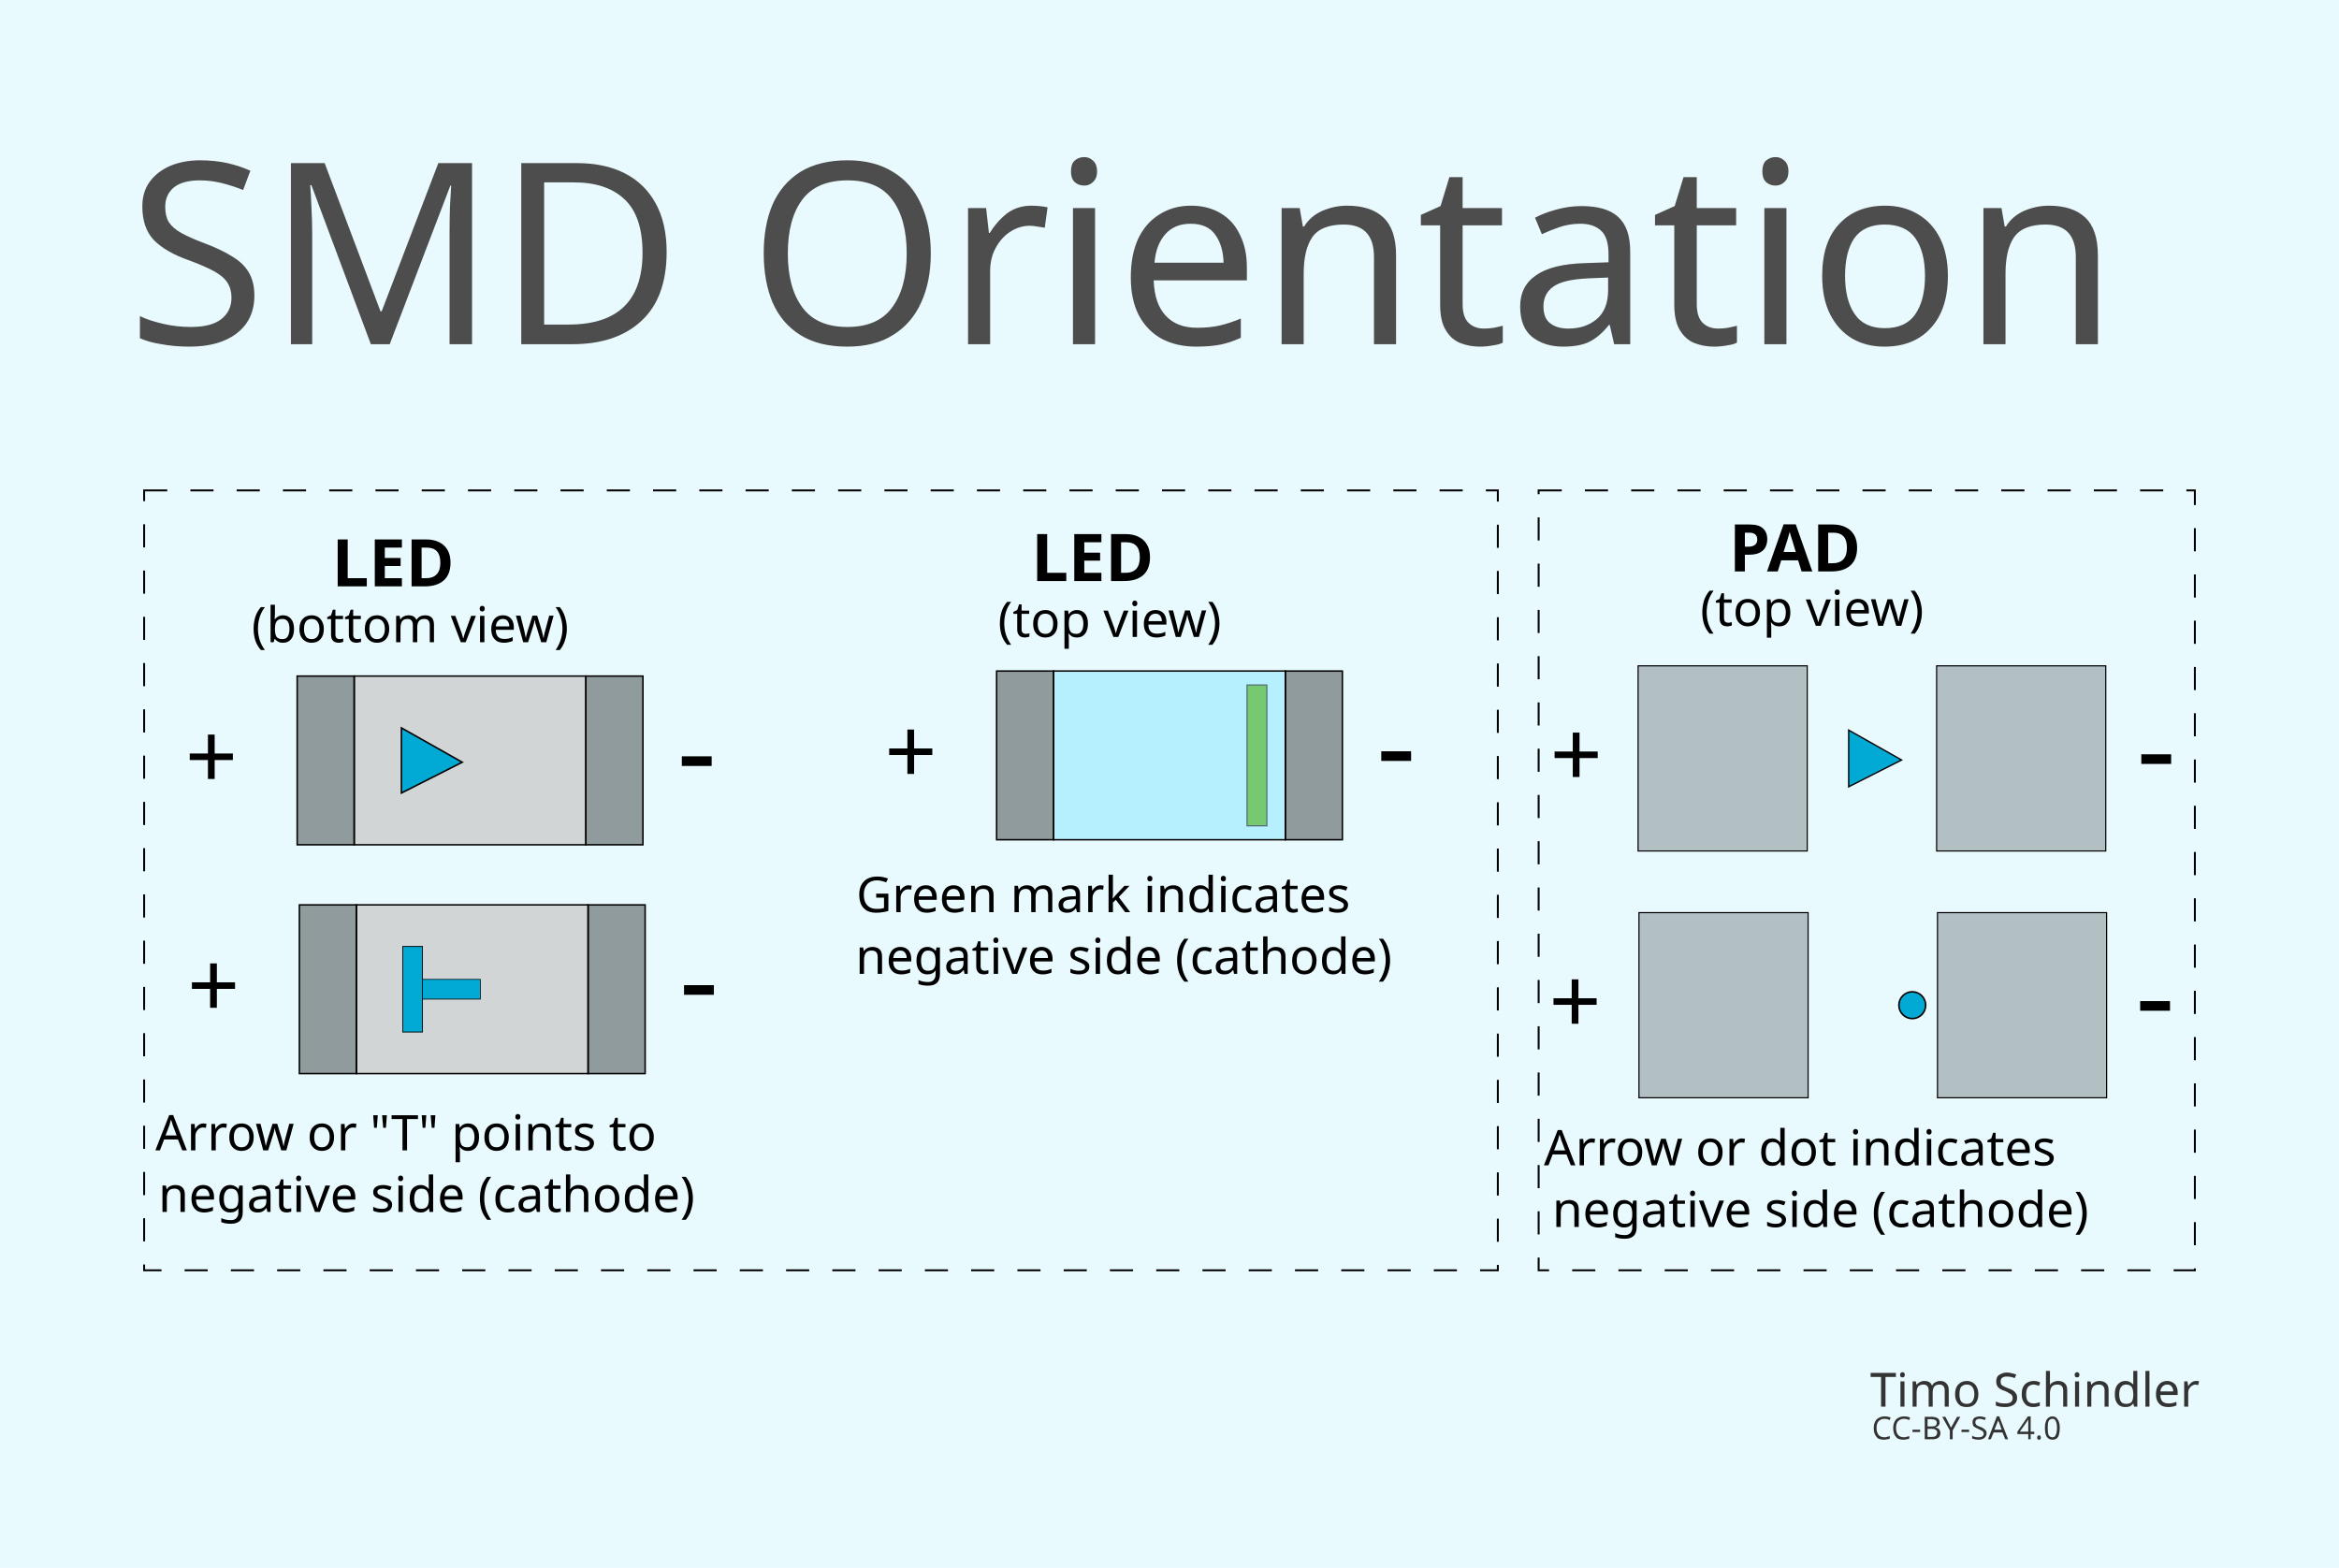
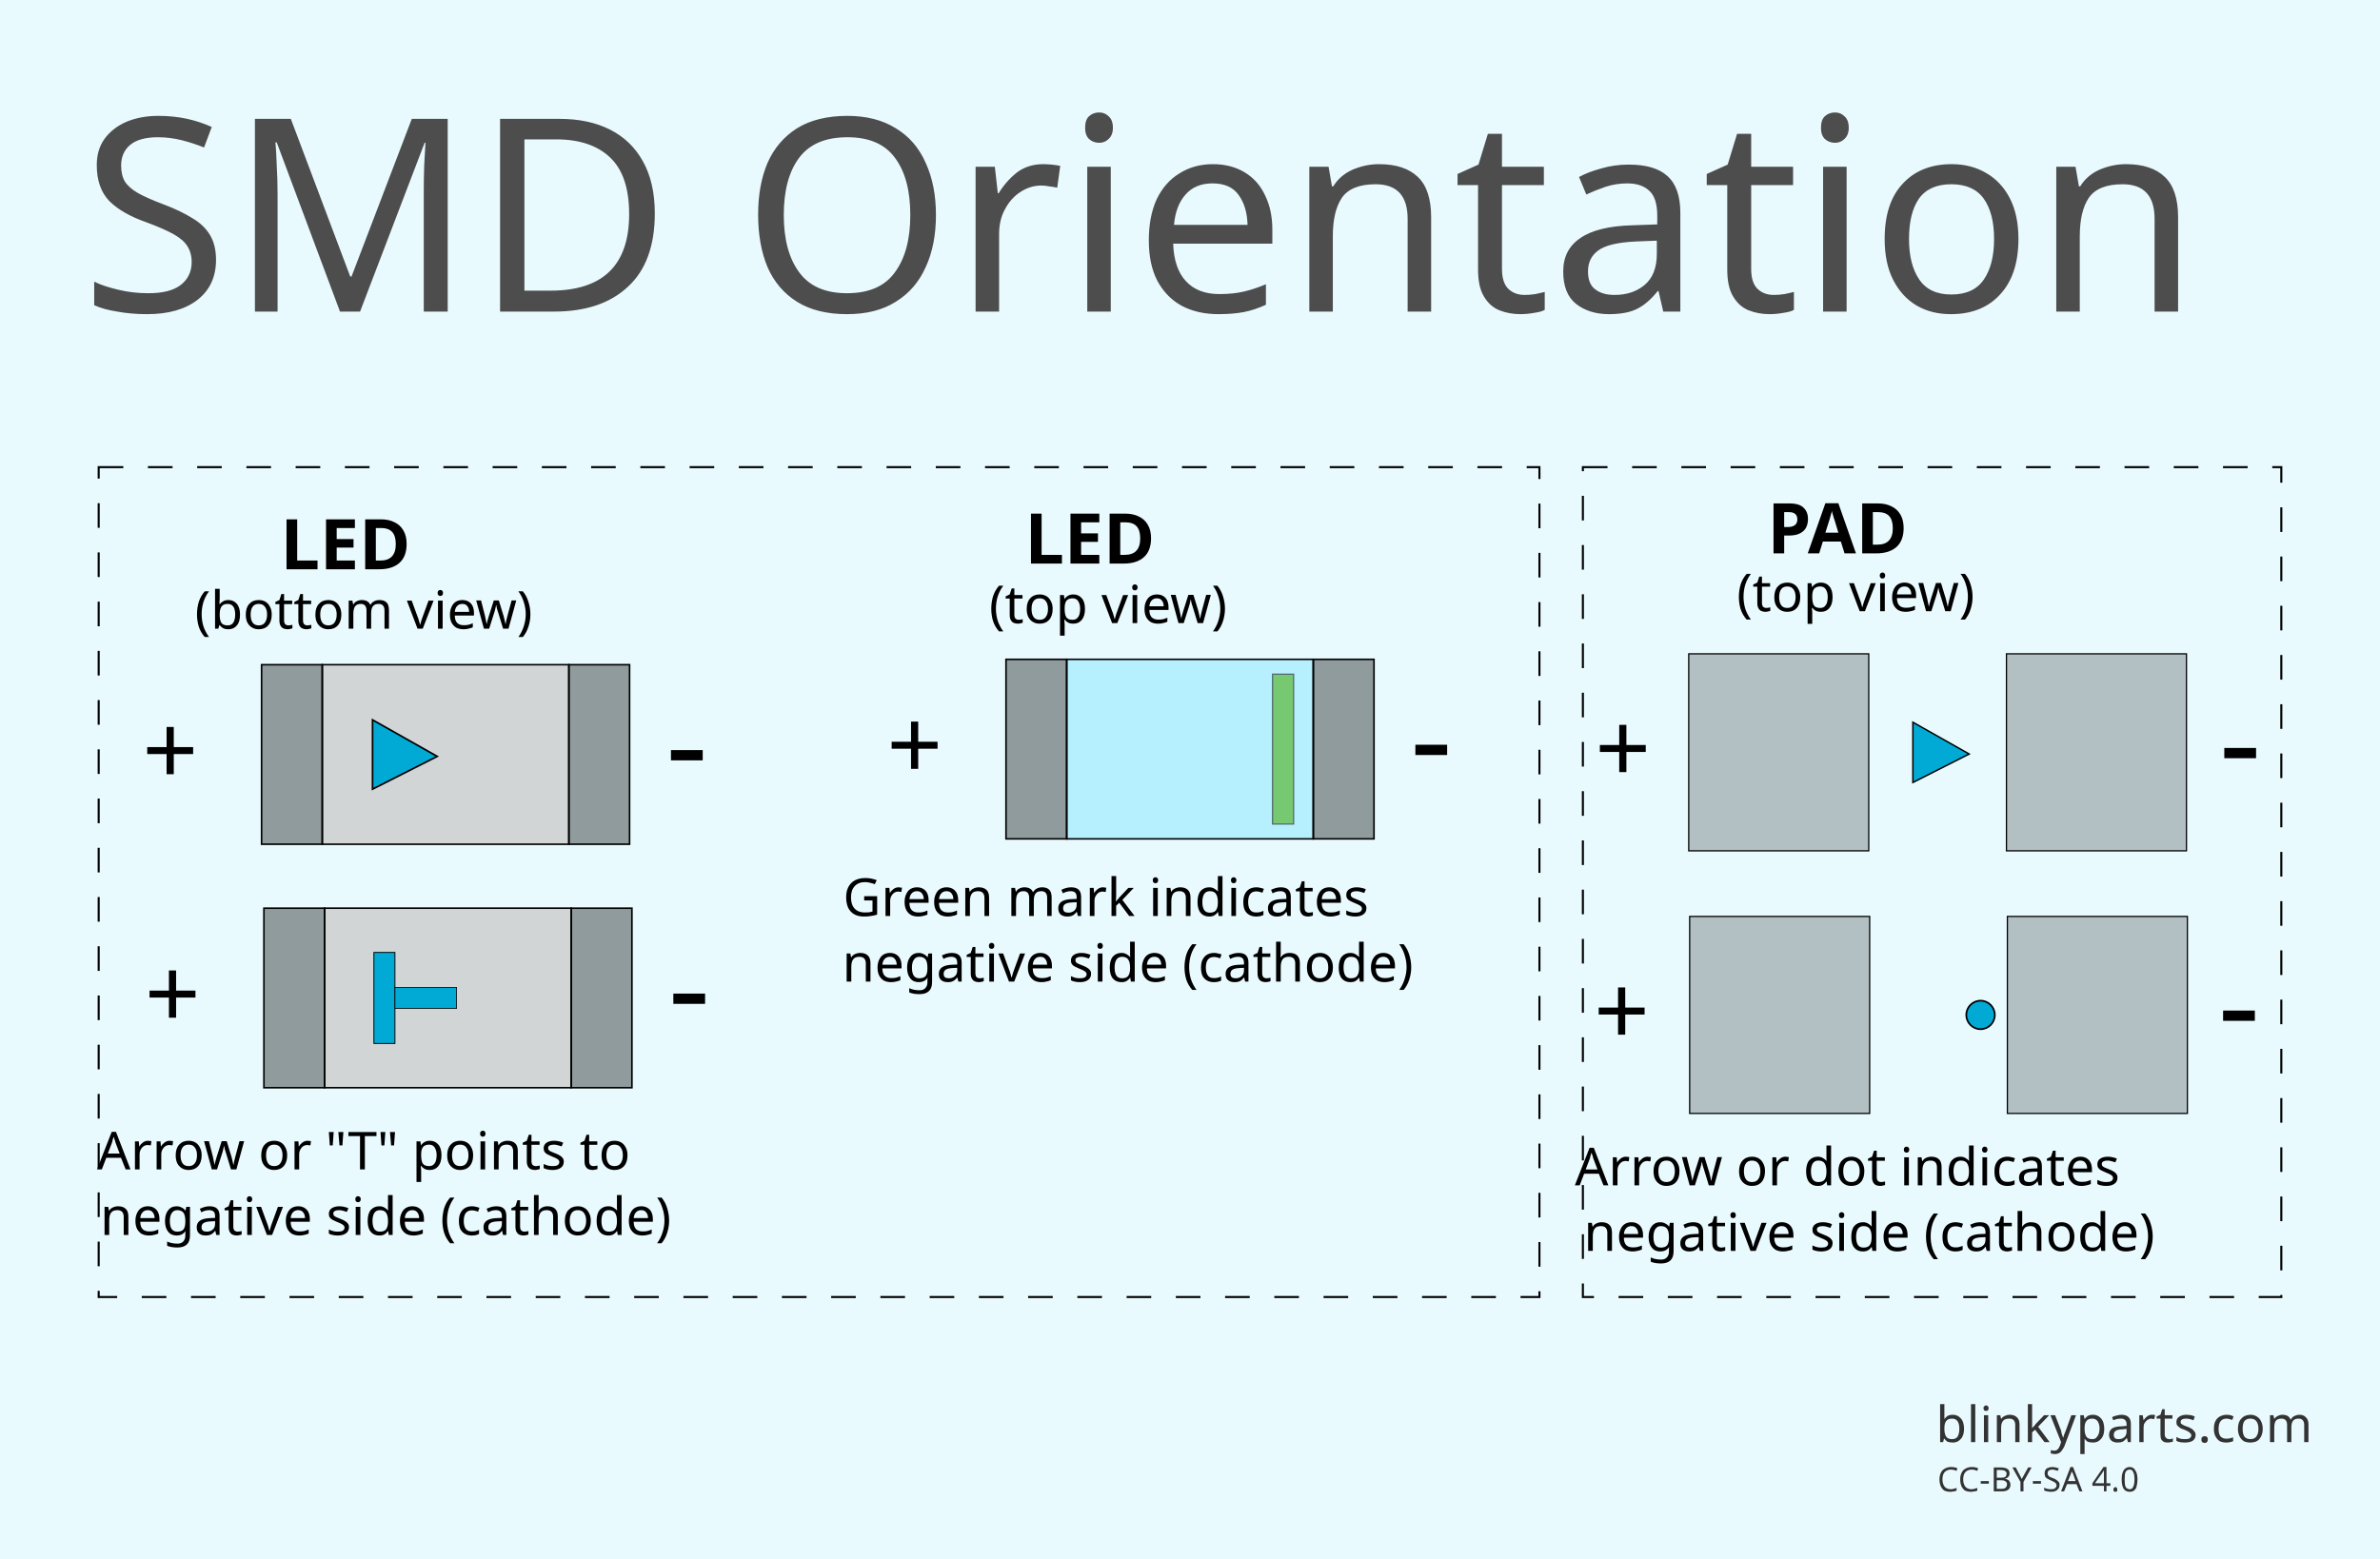
- <svg xmlns="http://www.w3.org/2000/svg" width="91mm" height="61mm" viewBox="0 0 91 61" version="1.1" id="svg8">
+ <svg xmlns="http://www.w3.org/2000/svg" width="87mm" height="57mm" viewBox="0 0 87 57" version="1.1" id="svg8">
  <defs id="defs2">
    <rect x="161.189" y="134.009" width="52.975" height="49.773" id="rect1549" />
  </defs>
  <g id="layer1" transform="translate(1.447564,-6.67359)">
    <text xml:space="preserve" style="font-style:normal;font-weight:normal;font-size:10.583px;line-height:1.25;font-family:sans-serif;letter-spacing:0px;word-spacing:0px;fill:#000000;fill-opacity:1;stroke:none;stroke-width:0.265" x="40.025" y="146.805" id="text1423">
      <tspan id="tspan1421" x="40.025" y="146.805" style="stroke-width:0.265" />
    </text>
-     <text xml:space="preserve" id="text1547" style="font-style:normal;font-weight:normal;font-size:10.583px;line-height:1.25;font-family:sans-serif;letter-spacing:0px;word-spacing:0px;white-space:pre;shape-inside:url(#rect1549);fill:#000000;fill-opacity:1;stroke:none;" />
-     <rect style="fill:#d5f6ff;fill-opacity:0.5;stroke:none;stroke-width:0.583;stroke-dasharray:1.165, 2.33" id="rect966" width="91" height="61" x="-1.448" y="6.674" />
-     <text xml:space="preserve" style="font-style:normal;font-weight:normal;font-size:9.878px;line-height:1.25;font-family:sans-serif;letter-spacing:0px;word-spacing:0px;fill:#000000;fill-opacity:1;stroke:none;stroke-width:0.265" x="3.495" y="20.068" id="text961">
-       <tspan id="tspan959" x="3.495" y="20.068" style="font-size:9.878px;fill:#4d4d4d;stroke-width:0.265">SMD Orientation</tspan>
-     </text>
-     <g id="g1325" style="fill:#333333" transform="translate(2.470833,1.941666)">
-       <text xml:space="preserve" style="font-style:normal;font-weight:normal;font-size:1.238px;line-height:1.25;font-family:sans-serif;letter-spacing:0px;word-spacing:0px;fill:#333333;fill-opacity:0.864;stroke:none;stroke-width:0.031" x="68.903" y="60.731" id="text961-6">
-         <tspan id="tspan959-6" x="68.903" y="60.731" style="fill:#333333;fill-opacity:1;stroke-width:0.031">CC-BY-SA 4.0</tspan>
+     <text xml:space="preserve" id="text1547" style="font-style:normal;font-weight:normal;font-size:10.583px;line-height:1.25;font-family:sans-serif;letter-spacing:0px;word-spacing:0px;white-space:pre;shape-inside:url(#rect1549);fill:#000000;fill-opacity:1;stroke:none" />
+     <g id="g2673" transform="translate(-2,-2)">
+       <rect style="fill:#d5f6ff;fill-opacity:0.5;stroke:none;stroke-width:0.583;stroke-dasharray:1.165, 2.33" id="rect966" width="91" height="61" x="-1.448" y="6.674" />
+       <text xml:space="preserve" style="font-style:normal;font-weight:normal;font-size:9.878px;line-height:1.25;font-family:sans-serif;letter-spacing:0px;word-spacing:0px;fill:#000000;fill-opacity:1;stroke:none;stroke-width:0.265" x="3.495" y="20.068" id="text961">
+         <tspan id="tspan959" x="3.495" y="20.068" style="font-size:9.878px;fill:#4d4d4d;stroke-width:0.265">SMD Orientation</tspan>
      </text>
-       <text xml:space="preserve" style="font-style:normal;font-weight:normal;font-size:1.834px;line-height:1.25;font-family:sans-serif;letter-spacing:0px;word-spacing:0px;fill:#333333;fill-opacity:1;stroke:none;stroke-width:0.046" x="68.844" y="59.461" id="text961-6-3">
-         <tspan id="tspan959-6-4" x="68.844" y="59.461" style="fill:#333333;stroke-width:0.046">Timo Schindler</tspan>
+       <text xml:space="preserve" style="font-style:normal;font-weight:normal;font-size:1.238px;line-height:1.25;font-family:sans-serif;letter-spacing:0px;word-spacing:0px;fill:#333333;fill-opacity:0.864;stroke:none;stroke-width:0.031" x="71.373" y="63.202" id="text961-6">
+         <tspan id="tspan959-6" x="71.373" y="63.202" style="fill:#333333;fill-opacity:1;stroke-width:0.031">CC-BY-SA 4.0</tspan>
      </text>
+       <text xml:space="preserve" style="font-style:normal;font-weight:normal;font-size:1.834px;line-height:1.25;font-family:sans-serif;letter-spacing:0px;word-spacing:0px;fill:#333333;fill-opacity:1;stroke:none;stroke-width:0.046" x="71.315" y="61.402" id="text961-6-3">
+         <tspan id="tspan959-6-4" x="71.315" y="61.402" style="fill:#333333;stroke-width:0.046">blinkyparts.com</tspan>
+       </text>
+       <g id="g1497" transform="matrix(0.4529506,0,0,0.4529506,64.5424,30.97742)">
+         <g id="g1401" transform="translate(-3.212798,-16.06399)">
+           <rect style="fill:#cccccc;fill-opacity:0.807;stroke:#000000;stroke-width:0.127;stroke-miterlimit:4;stroke-dasharray:none;stroke-opacity:1" id="rect837-5" width="19.9" height="14.493" x="-112.052" y="20.479" />
+           <path style="fill:#00aad4;stroke:#000000;stroke-width:0.135px;stroke-linecap:butt;stroke-linejoin:miter;stroke-opacity:1" d="m -107.995,24.933 v 5.591 l 5.22,-2.643 z" id="path1032" />
+           <rect style="fill:#000000;fill-opacity:0.379;stroke:#000000;stroke-width:0.129;stroke-miterlimit:4;stroke-dasharray:none;stroke-opacity:1" id="rect839-6" width="4.899" height="14.491" x="-116.951" y="20.48" />
+           <rect style="fill:#000000;fill-opacity:0.379;stroke:#000000;stroke-width:0.129;stroke-miterlimit:4;stroke-dasharray:none;stroke-opacity:1" id="rect839-3-9" width="4.899" height="14.491" x="-92.151" y="20.48" />
+         </g>
+         <text xml:space="preserve" style="font-style:normal;font-weight:normal;font-size:7.87px;line-height:1.25;font-family:sans-serif;letter-spacing:0px;word-spacing:0px;fill:#000000;fill-opacity:1;stroke:none;stroke-width:0.197" x="-129.781" y="14.129" id="text999-5">
+           <tspan id="tspan997-6" x="-129.781" y="14.129" style="stroke-width:0.197">+</tspan>
+         </text>
+         <text xml:space="preserve" style="font-style:normal;font-weight:normal;font-size:10.583px;line-height:1.25;font-family:sans-serif;letter-spacing:0px;word-spacing:0px;fill:#000000;fill-opacity:1;stroke:none;stroke-width:0.265" x="-87.546" y="14.56" id="text1003-9">
+           <tspan id="tspan1001-5" x="-87.546" y="14.56" style="stroke-width:0.265">-</tspan>
+         </text>
+         <text xml:space="preserve" style="font-style:normal;font-weight:normal;font-size:7.87px;line-height:1.25;font-family:sans-serif;letter-spacing:0px;word-spacing:0px;fill:#000000;fill-opacity:1;stroke:none;stroke-width:0.197" x="-129.592" y="33.783" id="text999-5-8">
+           <tspan id="tspan997-6-2" x="-129.592" y="33.783" style="stroke-width:0.197">+</tspan>
+         </text>
+         <text xml:space="preserve" style="font-style:normal;font-weight:normal;font-size:10.583px;line-height:1.25;font-family:sans-serif;letter-spacing:0px;word-spacing:0px;fill:#000000;fill-opacity:1;stroke:none;stroke-width:0.265" x="-87.357" y="34.215" id="text1003-9-0">
+           <tspan id="tspan1001-5-9" x="-87.357" y="34.215" style="stroke-width:0.265">-</tspan>
+         </text>
+         <g id="g1409" transform="translate(-3.212798,-16.06399)">
+           <rect style="fill:#cccccc;fill-opacity:0.807;stroke:#000000;stroke-width:0.127;stroke-miterlimit:4;stroke-dasharray:none;stroke-opacity:1" id="rect837-5-8" width="19.9" height="14.493" x="-111.863" y="40.133" />
+           <rect style="fill:#000000;fill-opacity:0.379;stroke:#000000;stroke-width:0.129;stroke-miterlimit:4;stroke-dasharray:none;stroke-opacity:1" id="rect839-6-2" width="4.899" height="14.491" x="-116.762" y="40.135" />
+           <rect style="fill:#000000;fill-opacity:0.379;stroke:#000000;stroke-width:0.129;stroke-miterlimit:4;stroke-dasharray:none;stroke-opacity:1" id="rect839-3-9-2" width="4.899" height="14.491" x="-91.962" y="40.135" />
+           <g id="g1253" transform="matrix(0.7478342,0,0,0.7478342,10.36193,39.56273)">
+             <rect style="opacity:1;fill:#00aad4;fill-opacity:1;stroke:#000000;stroke-width:0.1;stroke-miterlimit:4;stroke-dasharray:none;stroke-opacity:1" id="rect1234" width="2.268" height="9.827" x="-158.119" y="5.54" />
+             <rect style="opacity:1;fill:#00aad4;fill-opacity:1;stroke:#000000;stroke-width:0.082;stroke-miterlimit:4;stroke-dasharray:none;stroke-opacity:1" id="rect1234-8" width="2.268" height="6.65" x="9.319" y="149.201" transform="rotate(90)" />
+           </g>
+         </g>
+         <text xml:space="preserve" style="font-style:normal;font-weight:normal;font-size:5.644px;line-height:0.85;font-family:sans-serif;letter-spacing:0px;word-spacing:0px;fill:#000000;fill-opacity:1;stroke:none;stroke-width:0.265" x="-105.315" y="-3.29" id="text1009-4">
+           <tspan x="-105.315" y="-3.29" style="font-style:normal;font-variant:normal;font-weight:bold;font-stretch:normal;font-size:5.644px;font-family:sans-serif;-inkscape-font-specification:'sans-serif Bold';text-align:center;text-anchor:middle;stroke-width:0.265" id="tspan1273">LED</tspan>
+           <tspan x="-105.315" y="1.508" style="font-size:4.233px;text-align:center;text-anchor:middle;stroke-width:0.265" id="tspan1333">(bottom view)</tspan>
+         </text>
+         <text xml:space="preserve" style="font-style:normal;font-weight:normal;font-size:4.233px;line-height:1.25;font-family:sans-serif;letter-spacing:0px;word-spacing:0px;fill:#000000;fill-opacity:1;stroke:none;stroke-width:0.265" x="-105.318" y="45.157" id="text1038-9-8">
+           <tspan id="tspan1036-0-4" x="-105.318" y="45.157" style="font-size:4.233px;text-align:center;text-anchor:middle;stroke-width:0.265">Arrow or "T" points to </tspan>
+           <tspan x="-104.645" y="50.449" style="font-size:4.233px;text-align:center;text-anchor:middle;stroke-width:0.265" id="tspan1040-6-2">negative side (cathode) </tspan>
+         </text>
+       </g>
+       <g id="g1452" transform="matrix(0.4529506,0,0,0.4529506,81.65769,61.67827)">
+         <g id="g995" transform="translate(70.87054,-88.25744)">
+           <rect style="fill:#000000;fill-opacity:0.237;stroke:#000000;stroke-width:0.1;stroke-miterlimit:4;stroke-dasharray:none;stroke-opacity:1" id="rect835" width="14.528" height="15.903" x="-113.644" y="24.015" />
+           <rect style="fill:#000000;fill-opacity:0.237;stroke:#000000;stroke-width:0.1;stroke-miterlimit:4;stroke-dasharray:none;stroke-opacity:1" id="rect835-6" width="14.528" height="15.903" x="-88.003" y="24.015" />
+         </g>
+         <g id="g995-2" transform="translate(70.94513,-67.0596)">
+           <rect style="fill:#000000;fill-opacity:0.237;stroke:#000000;stroke-width:0.1;stroke-miterlimit:4;stroke-dasharray:none;stroke-opacity:1" id="rect835-9" width="14.528" height="15.903" x="-113.644" y="24.015" />
+           <rect style="fill:#000000;fill-opacity:0.237;stroke:#000000;stroke-width:0.1;stroke-miterlimit:4;stroke-dasharray:none;stroke-opacity:1" id="rect835-6-6" width="14.528" height="15.903" x="-88.003" y="24.015" />
+         </g>
+         <circle style="fill:#00aad4;fill-opacity:1;stroke:#000000;stroke-width:0.138;stroke-miterlimit:4;stroke-dasharray:none;stroke-opacity:1" id="path1034" cx="-19.223" cy="-35.093" r="1.15" />
+         <text xml:space="preserve" style="font-style:normal;font-weight:normal;font-size:7.87px;line-height:1.25;font-family:sans-serif;letter-spacing:0px;word-spacing:0px;opacity:1;fill:#000000;fill-opacity:1;stroke:none;stroke-width:0.197" x="-50.335" y="-53.823" id="text999-1">
+           <tspan id="tspan997-0" x="-50.335" y="-53.823" style="stroke-width:0.197">+</tspan>
+         </text>
+         <text xml:space="preserve" style="font-style:normal;font-weight:normal;font-size:10.583px;line-height:1.25;font-family:sans-serif;letter-spacing:0px;word-spacing:0px;opacity:1;fill:#000000;fill-opacity:1;stroke:none;stroke-width:0.265" x="0.026" y="-53.392" id="text1003-5">
+           <tspan id="tspan1001-4" x="0.026" y="-53.392" style="stroke-width:0.265">-</tspan>
+         </text>
+         <text xml:space="preserve" style="font-style:normal;font-weight:normal;font-size:4.233px;line-height:1.25;font-family:sans-serif;letter-spacing:0px;word-spacing:0px;fill:#000000;fill-opacity:1;stroke:none;stroke-width:0.265" x="-23.373" y="-21.338" id="text1038-9">
+           <tspan id="tspan1036-0" x="-23.373" y="-21.338" style="font-size:4.233px;text-align:center;text-anchor:middle;stroke-width:0.265">Arrow or dot indicates </tspan>
+           <tspan x="-22.701" y="-16.047" style="font-size:4.233px;text-align:center;text-anchor:middle;stroke-width:0.265" id="tspan1040-6">negative side (cathode) </tspan>
+         </text>
+         <text xml:space="preserve" style="font-style:normal;font-weight:normal;font-size:7.87px;line-height:1.25;font-family:sans-serif;letter-spacing:0px;word-spacing:0px;opacity:1;fill:#000000;fill-opacity:1;stroke:none;stroke-width:0.197" x="-50.43" y="-32.626" id="text999-1-1">
+           <tspan id="tspan997-0-9" x="-50.43" y="-32.626" style="stroke-width:0.197">+</tspan>
+         </text>
+         <text xml:space="preserve" style="font-style:normal;font-weight:normal;font-size:10.583px;line-height:1.25;font-family:sans-serif;letter-spacing:0px;word-spacing:0px;opacity:1;fill:#000000;fill-opacity:1;stroke:none;stroke-width:0.265" x="-0.069" y="-32.194" id="text1003-5-3">
+           <tspan id="tspan1001-4-1" x="-0.069" y="-32.194" style="stroke-width:0.265">-</tspan>
+         </text>
+         <text xml:space="preserve" style="font-style:normal;font-weight:normal;font-size:5.644px;line-height:0;font-family:sans-serif;letter-spacing:0px;word-spacing:0px;fill:#000000;fill-opacity:1;stroke:none;stroke-width:0.265" x="-22.689" y="-72.354" id="text1009-2">
+           <tspan style="font-style:normal;font-variant:normal;font-weight:bold;font-stretch:normal;font-size:5.644px;line-height:0.85;font-family:sans-serif;-inkscape-font-specification:'sans-serif Bold';text-align:center;text-anchor:middle;stroke-width:0.265" id="tspan1428" x="-22.689" y="-72.354">PAD</tspan>
+           <tspan x="-22.689" y="-67.676" style="font-size:4.233px;line-height:1.25;text-align:center;text-anchor:middle;stroke-width:0.265" id="tspan1411">(top view)</tspan>
+         </text>
+         <path style="fill:#00aad4;stroke:#000000;stroke-width:0.117px;stroke-linecap:butt;stroke-linejoin:miter;stroke-opacity:1" d="m -24.684,-58.721 v 4.865 l 4.542,-2.299 z" id="path1032-0" />
+       </g>
+       <rect style="fill:none;fill-opacity:1;stroke:#000000;stroke-width:0.075;stroke-miterlimit:4;stroke-dasharray:0.9, 0.9;stroke-dashoffset:0;stroke-opacity:1" id="rect1499-9" width="25.531" height="30.343" x="58.414" y="25.754" />
+       <g id="g1469" transform="matrix(0.4529506,0,0,0.4529506,91.45722,51.66526)">
+         <text xml:space="preserve" style="font-style:normal;font-weight:normal;font-size:7.87px;line-height:1.25;font-family:sans-serif;letter-spacing:0px;word-spacing:0px;fill:#000000;fill-opacity:1;stroke:none;stroke-width:0.197" x="-129.124" y="-31.977" id="text999">
+           <tspan id="tspan997" x="-129.124" y="-31.977" style="stroke-width:0.197">+</tspan>
+         </text>
+         <text xml:space="preserve" style="font-style:normal;font-weight:normal;font-size:10.583px;line-height:1.25;font-family:sans-serif;letter-spacing:0px;word-spacing:0px;fill:#000000;fill-opacity:1;stroke:none;stroke-width:0.265" x="-86.889" y="-31.545" id="text1003">
+           <tspan id="tspan1001" x="-86.889" y="-31.545" style="stroke-width:0.265">-</tspan>
+         </text>
+         <g id="g1377">
+           <rect style="fill:#aaeeff;fill-opacity:0.807;stroke:#000000;stroke-width:0.127;stroke-miterlimit:4;stroke-dasharray:none;stroke-opacity:1" id="rect837" width="19.9" height="14.493" x="-114.608" y="-41.691" />
+           <rect style="fill:#000000;fill-opacity:0.379;stroke:#000000;stroke-width:0.129;stroke-miterlimit:4;stroke-dasharray:none;stroke-opacity:1" id="rect839" width="4.899" height="14.491" x="-119.507" y="-41.69" />
+           <rect style="fill:#000000;fill-opacity:0.379;stroke:#000000;stroke-width:0.129;stroke-miterlimit:4;stroke-dasharray:none;stroke-opacity:1" id="rect839-3" width="4.899" height="14.491" x="-94.707" y="-41.69" />
+           <rect style="opacity:0.556;fill:#44aa00;fill-opacity:1;stroke:#000000;stroke-width:0.1;stroke-miterlimit:4;stroke-dasharray:none;stroke-opacity:1" id="rect1005" width="1.701" height="12.095" x="-97.996" y="-40.492" />
+         </g>
+         <text xml:space="preserve" style="font-style:normal;font-weight:normal;font-size:5.644px;line-height:0.85;font-family:sans-serif;letter-spacing:0px;word-spacing:0px;fill:#000000;fill-opacity:1;stroke:none;stroke-width:0.265" x="-104.658" y="-49.419" id="text1009">
+           <tspan id="tspan1007" x="-104.658" y="-49.419" style="font-style:normal;font-variant:normal;font-weight:bold;font-stretch:normal;font-size:5.644px;font-family:sans-serif;-inkscape-font-specification:'sans-serif Bold';text-align:center;text-anchor:middle;stroke-width:0.265">LED</tspan>
+           <tspan x="-104.658" y="-44.621" style="font-size:4.233px;text-align:center;text-anchor:middle;stroke-width:0.265" id="tspan1327">(top view)</tspan>
+         </text>
+         <text xml:space="preserve" style="font-style:normal;font-weight:normal;font-size:4.233px;line-height:1.25;font-family:sans-serif;letter-spacing:0px;word-spacing:0px;fill:#000000;fill-opacity:1;stroke:none;stroke-width:0.265" x="-104.85" y="-20.973" id="text1038">
+           <tspan id="tspan1036" x="-104.85" y="-20.973" style="font-size:4.233px;text-align:center;text-anchor:middle;stroke-width:0.265">Green mark indicates </tspan>
+           <tspan x="-104.177" y="-15.681" style="font-size:4.233px;text-align:center;text-anchor:middle;stroke-width:0.265" id="tspan1040">negative side (cathode) </tspan>
+         </text>
+       </g>
+       <rect style="fill:none;stroke:#000000;stroke-width:0.075;stroke-miterlimit:4;stroke-dasharray:0.9, 0.9;stroke-dashoffset:0;stroke-opacity:1" id="rect1032" width="52.666" height="30.343" x="4.16" y="25.754" />
    </g>
-     <g id="g1497" transform="matrix(0.4529506,0,0,0.4529506,64.5424,30.97742)">
-       <g id="g1401" transform="translate(-3.212798,-16.06399)">
-         <rect style="fill:#cccccc;fill-opacity:0.807;stroke:#000000;stroke-width:0.127;stroke-miterlimit:4;stroke-dasharray:none;stroke-opacity:1" id="rect837-5" width="19.9" height="14.493" x="-112.052" y="20.479" />
-         <path style="fill:#00aad4;stroke:#000000;stroke-width:0.135px;stroke-linecap:butt;stroke-linejoin:miter;stroke-opacity:1" d="m -107.995,24.933 v 5.591 l 5.22,-2.643 z" id="path1032" />
-         <rect style="fill:#000000;fill-opacity:0.379;stroke:#000000;stroke-width:0.129;stroke-miterlimit:4;stroke-dasharray:none;stroke-opacity:1" id="rect839-6" width="4.899" height="14.491" x="-116.951" y="20.48" />
-         <rect style="fill:#000000;fill-opacity:0.379;stroke:#000000;stroke-width:0.129;stroke-miterlimit:4;stroke-dasharray:none;stroke-opacity:1" id="rect839-3-9" width="4.899" height="14.491" x="-92.151" y="20.48" />
-       </g>
-       <text xml:space="preserve" style="font-style:normal;font-weight:normal;font-size:7.87px;line-height:1.25;font-family:sans-serif;letter-spacing:0px;word-spacing:0px;fill:#000000;fill-opacity:1;stroke:none;stroke-width:0.197" x="-129.781" y="14.129" id="text999-5">
-         <tspan id="tspan997-6" x="-129.781" y="14.129" style="stroke-width:0.197">+</tspan>
-       </text>
-       <text xml:space="preserve" style="font-style:normal;font-weight:normal;font-size:10.583px;line-height:1.25;font-family:sans-serif;letter-spacing:0px;word-spacing:0px;fill:#000000;fill-opacity:1;stroke:none;stroke-width:0.265" x="-87.546" y="14.56" id="text1003-9">
-         <tspan id="tspan1001-5" x="-87.546" y="14.56" style="stroke-width:0.265">-</tspan>
-       </text>
-       <text xml:space="preserve" style="font-style:normal;font-weight:normal;font-size:7.87px;line-height:1.25;font-family:sans-serif;letter-spacing:0px;word-spacing:0px;fill:#000000;fill-opacity:1;stroke:none;stroke-width:0.197" x="-129.592" y="33.783" id="text999-5-8">
-         <tspan id="tspan997-6-2" x="-129.592" y="33.783" style="stroke-width:0.197">+</tspan>
-       </text>
-       <text xml:space="preserve" style="font-style:normal;font-weight:normal;font-size:10.583px;line-height:1.25;font-family:sans-serif;letter-spacing:0px;word-spacing:0px;fill:#000000;fill-opacity:1;stroke:none;stroke-width:0.265" x="-87.357" y="34.215" id="text1003-9-0">
-         <tspan id="tspan1001-5-9" x="-87.357" y="34.215" style="stroke-width:0.265">-</tspan>
-       </text>
-       <g id="g1409" transform="translate(-3.212798,-16.06399)">
-         <rect style="fill:#cccccc;fill-opacity:0.807;stroke:#000000;stroke-width:0.127;stroke-miterlimit:4;stroke-dasharray:none;stroke-opacity:1" id="rect837-5-8" width="19.9" height="14.493" x="-111.863" y="40.133" />
-         <rect style="fill:#000000;fill-opacity:0.379;stroke:#000000;stroke-width:0.129;stroke-miterlimit:4;stroke-dasharray:none;stroke-opacity:1" id="rect839-6-2" width="4.899" height="14.491" x="-116.762" y="40.135" />
-         <rect style="fill:#000000;fill-opacity:0.379;stroke:#000000;stroke-width:0.129;stroke-miterlimit:4;stroke-dasharray:none;stroke-opacity:1" id="rect839-3-9-2" width="4.899" height="14.491" x="-91.962" y="40.135" />
-         <g id="g1253" transform="matrix(0.7478342,0,0,0.7478342,10.36193,39.56273)">
-           <rect style="opacity:1;fill:#00aad4;fill-opacity:1;stroke:#000000;stroke-width:0.1;stroke-miterlimit:4;stroke-dasharray:none;stroke-opacity:1" id="rect1234" width="2.268" height="9.827" x="-158.119" y="5.54" />
-           <rect style="opacity:1;fill:#00aad4;fill-opacity:1;stroke:#000000;stroke-width:0.082;stroke-miterlimit:4;stroke-dasharray:none;stroke-opacity:1" id="rect1234-8" width="2.268" height="6.65" x="9.319" y="149.201" transform="rotate(90)" />
-         </g>
-       </g>
-       <text xml:space="preserve" style="font-style:normal;font-weight:normal;font-size:5.644px;line-height:0.85;font-family:sans-serif;letter-spacing:0px;word-spacing:0px;fill:#000000;fill-opacity:1;stroke:none;stroke-width:0.265" x="-105.315" y="-3.29" id="text1009-4">
-         <tspan x="-105.315" y="-3.29" style="font-style:normal;font-variant:normal;font-weight:bold;font-stretch:normal;font-size:5.644px;font-family:sans-serif;-inkscape-font-specification:'sans-serif Bold';text-align:center;text-anchor:middle;stroke-width:0.265" id="tspan1273">LED</tspan>
-         <tspan x="-105.315" y="1.508" style="font-size:4.233px;text-align:center;text-anchor:middle;stroke-width:0.265" id="tspan1333">(bottom view)</tspan>
-       </text>
-       <text xml:space="preserve" style="font-style:normal;font-weight:normal;font-size:4.233px;line-height:1.25;font-family:sans-serif;letter-spacing:0px;word-spacing:0px;fill:#000000;fill-opacity:1;stroke:none;stroke-width:0.265" x="-105.318" y="45.157" id="text1038-9-8">
-         <tspan id="tspan1036-0-4" x="-105.318" y="45.157" style="font-size:4.233px;text-align:center;text-anchor:middle;stroke-width:0.265">Arrow or "T" points to </tspan>
-         <tspan x="-104.645" y="50.449" style="font-size:4.233px;text-align:center;text-anchor:middle;stroke-width:0.265" id="tspan1040-6-2">negative side (cathode) </tspan>
-       </text>
-     </g>
-     <g id="g1452" transform="matrix(0.4529506,0,0,0.4529506,81.65769,61.67827)">
-       <g id="g995" transform="translate(70.87054,-88.25744)">
-         <rect style="fill:#000000;fill-opacity:0.237;stroke:#000000;stroke-width:0.1;stroke-miterlimit:4;stroke-dasharray:none;stroke-opacity:1" id="rect835" width="14.528" height="15.903" x="-113.644" y="24.015" />
-         <rect style="fill:#000000;fill-opacity:0.237;stroke:#000000;stroke-width:0.1;stroke-miterlimit:4;stroke-dasharray:none;stroke-opacity:1" id="rect835-6" width="14.528" height="15.903" x="-88.003" y="24.015" />
-       </g>
-       <g id="g995-2" transform="translate(70.94513,-67.0596)">
-         <rect style="fill:#000000;fill-opacity:0.237;stroke:#000000;stroke-width:0.1;stroke-miterlimit:4;stroke-dasharray:none;stroke-opacity:1" id="rect835-9" width="14.528" height="15.903" x="-113.644" y="24.015" />
-         <rect style="fill:#000000;fill-opacity:0.237;stroke:#000000;stroke-width:0.1;stroke-miterlimit:4;stroke-dasharray:none;stroke-opacity:1" id="rect835-6-6" width="14.528" height="15.903" x="-88.003" y="24.015" />
-       </g>
-       <circle style="fill:#00aad4;fill-opacity:1;stroke:#000000;stroke-width:0.138;stroke-miterlimit:4;stroke-dasharray:none;stroke-opacity:1" id="path1034" cx="-19.223" cy="-35.093" r="1.15" />
-       <text xml:space="preserve" style="font-style:normal;font-weight:normal;font-size:7.87px;line-height:1.25;font-family:sans-serif;letter-spacing:0px;word-spacing:0px;opacity:1;fill:#000000;fill-opacity:1;stroke:none;stroke-width:0.197" x="-50.335" y="-53.823" id="text999-1">
-         <tspan id="tspan997-0" x="-50.335" y="-53.823" style="stroke-width:0.197">+</tspan>
-       </text>
-       <text xml:space="preserve" style="font-style:normal;font-weight:normal;font-size:10.583px;line-height:1.25;font-family:sans-serif;letter-spacing:0px;word-spacing:0px;opacity:1;fill:#000000;fill-opacity:1;stroke:none;stroke-width:0.265" x="0.026" y="-53.392" id="text1003-5">
-         <tspan id="tspan1001-4" x="0.026" y="-53.392" style="stroke-width:0.265">-</tspan>
-       </text>
-       <text xml:space="preserve" style="font-style:normal;font-weight:normal;font-size:4.233px;line-height:1.25;font-family:sans-serif;letter-spacing:0px;word-spacing:0px;fill:#000000;fill-opacity:1;stroke:none;stroke-width:0.265" x="-23.373" y="-21.338" id="text1038-9">
-         <tspan id="tspan1036-0" x="-23.373" y="-21.338" style="font-size:4.233px;text-align:center;text-anchor:middle;stroke-width:0.265">Arrow or dot indicates </tspan>
-         <tspan x="-22.701" y="-16.047" style="font-size:4.233px;text-align:center;text-anchor:middle;stroke-width:0.265" id="tspan1040-6">negative side (cathode) </tspan>
-       </text>
-       <text xml:space="preserve" style="font-style:normal;font-weight:normal;font-size:7.87px;line-height:1.25;font-family:sans-serif;letter-spacing:0px;word-spacing:0px;opacity:1;fill:#000000;fill-opacity:1;stroke:none;stroke-width:0.197" x="-50.43" y="-32.626" id="text999-1-1">
-         <tspan id="tspan997-0-9" x="-50.43" y="-32.626" style="stroke-width:0.197">+</tspan>
-       </text>
-       <text xml:space="preserve" style="font-style:normal;font-weight:normal;font-size:10.583px;line-height:1.25;font-family:sans-serif;letter-spacing:0px;word-spacing:0px;opacity:1;fill:#000000;fill-opacity:1;stroke:none;stroke-width:0.265" x="-0.069" y="-32.194" id="text1003-5-3">
-         <tspan id="tspan1001-4-1" x="-0.069" y="-32.194" style="stroke-width:0.265">-</tspan>
-       </text>
-       <text xml:space="preserve" style="font-style:normal;font-weight:normal;font-size:5.644px;line-height:0;font-family:sans-serif;letter-spacing:0px;word-spacing:0px;fill:#000000;fill-opacity:1;stroke:none;stroke-width:0.265" x="-22.689" y="-72.354" id="text1009-2">
-         <tspan style="font-style:normal;font-variant:normal;font-weight:bold;font-stretch:normal;font-size:5.644px;line-height:0.85;font-family:sans-serif;-inkscape-font-specification:'sans-serif Bold';text-align:center;text-anchor:middle;stroke-width:0.265" id="tspan1428" x="-22.689" y="-72.354">PAD</tspan>
-         <tspan x="-22.689" y="-67.676" style="font-size:4.233px;line-height:1.25;text-align:center;text-anchor:middle;stroke-width:0.265" id="tspan1411">(top view)</tspan>
-       </text>
-       <path style="fill:#00aad4;stroke:#000000;stroke-width:0.117px;stroke-linecap:butt;stroke-linejoin:miter;stroke-opacity:1" d="m -24.684,-58.721 v 4.865 l 4.542,-2.299 z" id="path1032-0" />
-     </g>
-     <rect style="fill:none;fill-opacity:1;stroke:#000000;stroke-width:0.075;stroke-miterlimit:4;stroke-dasharray:0.9, 0.9;stroke-dashoffset:0;stroke-opacity:1" id="rect1499-9" width="25.531" height="30.343" x="58.414" y="25.754" />
-     <g id="g1469" transform="matrix(0.4529506,0,0,0.4529506,91.45722,51.66526)">
-       <text xml:space="preserve" style="font-style:normal;font-weight:normal;font-size:7.87px;line-height:1.25;font-family:sans-serif;letter-spacing:0px;word-spacing:0px;fill:#000000;fill-opacity:1;stroke:none;stroke-width:0.197" x="-129.124" y="-31.977" id="text999">
-         <tspan id="tspan997" x="-129.124" y="-31.977" style="stroke-width:0.197">+</tspan>
-       </text>
-       <text xml:space="preserve" style="font-style:normal;font-weight:normal;font-size:10.583px;line-height:1.25;font-family:sans-serif;letter-spacing:0px;word-spacing:0px;fill:#000000;fill-opacity:1;stroke:none;stroke-width:0.265" x="-86.889" y="-31.545" id="text1003">
-         <tspan id="tspan1001" x="-86.889" y="-31.545" style="stroke-width:0.265">-</tspan>
-       </text>
-       <g id="g1377">
-         <rect style="fill:#aaeeff;fill-opacity:0.807;stroke:#000000;stroke-width:0.127;stroke-miterlimit:4;stroke-dasharray:none;stroke-opacity:1" id="rect837" width="19.9" height="14.493" x="-114.608" y="-41.691" />
-         <rect style="fill:#000000;fill-opacity:0.379;stroke:#000000;stroke-width:0.129;stroke-miterlimit:4;stroke-dasharray:none;stroke-opacity:1" id="rect839" width="4.899" height="14.491" x="-119.507" y="-41.69" />
-         <rect style="fill:#000000;fill-opacity:0.379;stroke:#000000;stroke-width:0.129;stroke-miterlimit:4;stroke-dasharray:none;stroke-opacity:1" id="rect839-3" width="4.899" height="14.491" x="-94.707" y="-41.69" />
-         <rect style="opacity:0.556;fill:#44aa00;fill-opacity:1;stroke:#000000;stroke-width:0.1;stroke-miterlimit:4;stroke-dasharray:none;stroke-opacity:1" id="rect1005" width="1.701" height="12.095" x="-97.996" y="-40.492" />
-       </g>
-       <text xml:space="preserve" style="font-style:normal;font-weight:normal;font-size:5.644px;line-height:0.85;font-family:sans-serif;letter-spacing:0px;word-spacing:0px;fill:#000000;fill-opacity:1;stroke:none;stroke-width:0.265" x="-104.658" y="-49.419" id="text1009">
-         <tspan id="tspan1007" x="-104.658" y="-49.419" style="font-style:normal;font-variant:normal;font-weight:bold;font-stretch:normal;font-size:5.644px;font-family:sans-serif;-inkscape-font-specification:'sans-serif Bold';text-align:center;text-anchor:middle;stroke-width:0.265">LED</tspan>
-         <tspan x="-104.658" y="-44.621" style="font-size:4.233px;text-align:center;text-anchor:middle;stroke-width:0.265" id="tspan1327">(top view)</tspan>
-       </text>
-       <text xml:space="preserve" style="font-style:normal;font-weight:normal;font-size:4.233px;line-height:1.25;font-family:sans-serif;letter-spacing:0px;word-spacing:0px;fill:#000000;fill-opacity:1;stroke:none;stroke-width:0.265" x="-104.85" y="-20.973" id="text1038">
-         <tspan id="tspan1036" x="-104.85" y="-20.973" style="font-size:4.233px;text-align:center;text-anchor:middle;stroke-width:0.265">Green mark indicates </tspan>
-         <tspan x="-104.177" y="-15.681" style="font-size:4.233px;text-align:center;text-anchor:middle;stroke-width:0.265" id="tspan1040">negative side (cathode) </tspan>
-       </text>
-     </g>
-     <rect style="fill:none;stroke:#000000;stroke-width:0.075;stroke-miterlimit:4;stroke-dasharray:0.9, 0.9;stroke-dashoffset:0;stroke-opacity:1" id="rect1032" width="52.666" height="30.343" x="4.16" y="25.754" />
  </g>
</svg>
